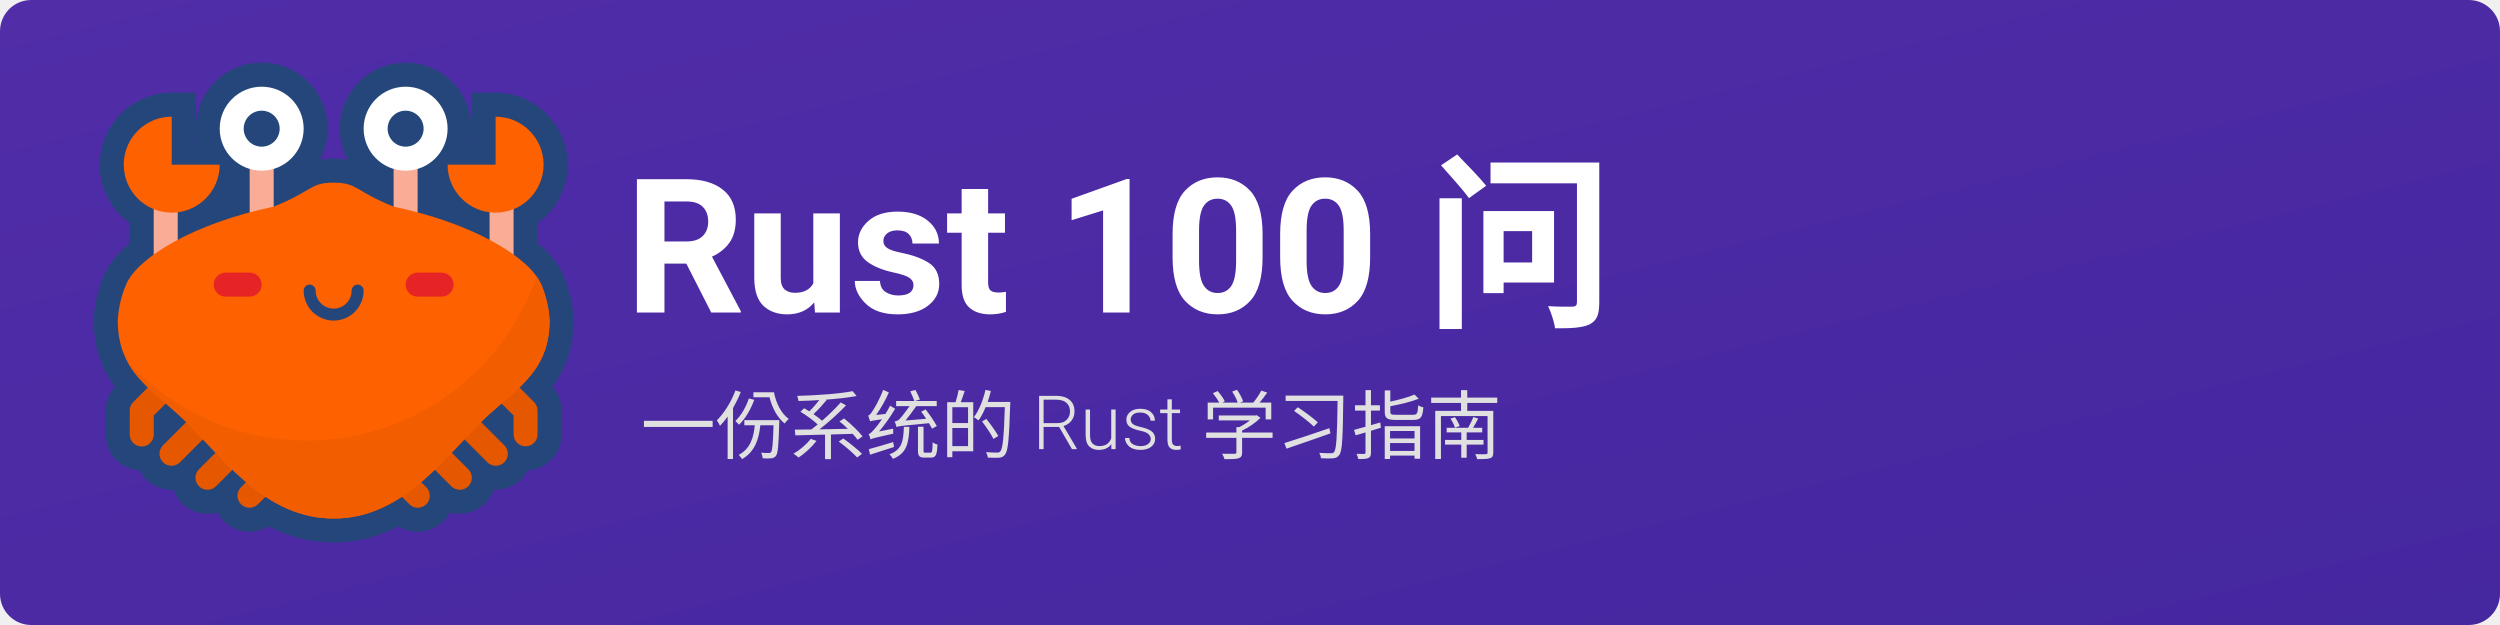
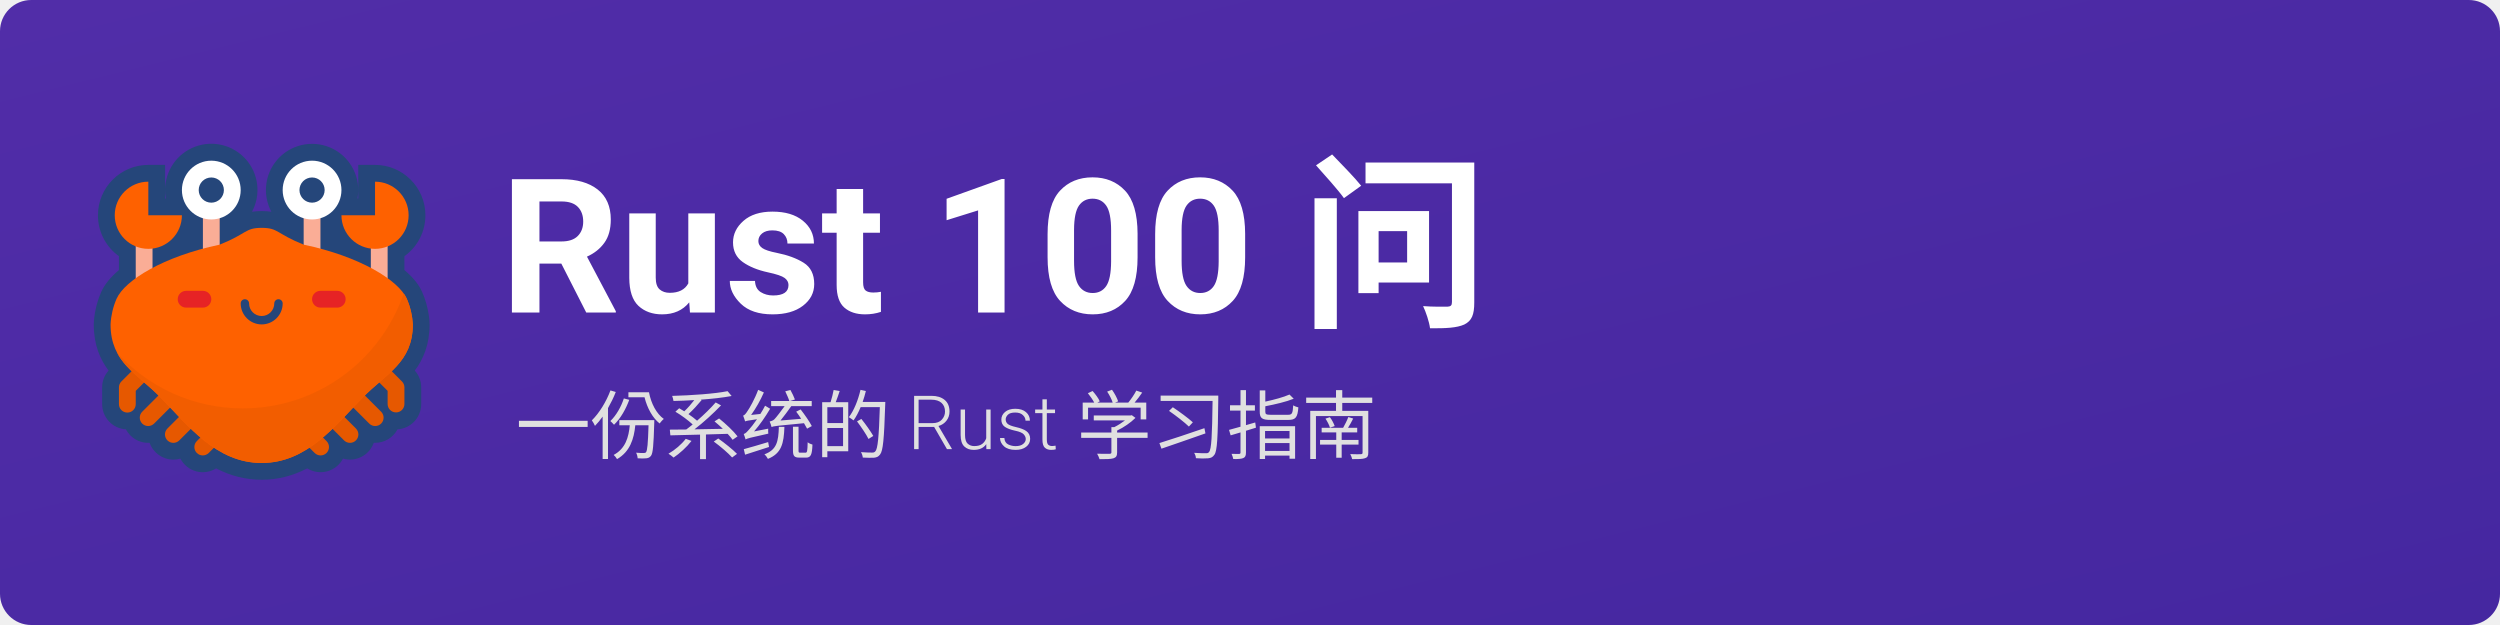
<svg xmlns="http://www.w3.org/2000/svg" width="800" height="200" viewBox="0 0 800 200">
  <defs>
    <linearGradient id="grad" x1="0%" y1="0%" x2="100%" y2="100%">
      <stop offset="0%" style="stop-color:#512DA8;stop-opacity:1" />
      <stop offset="100%" style="stop-color:#4527A0;stop-opacity:1" />
    </linearGradient>
    <style>
      .title { font-family: -apple-system, BlinkMacSystemFont, 'Segoe UI', Roboto, 'Helvetica Neue', Arial, sans-serif; font-size: 60px; font-weight: bold; fill: white; text-anchor: start; }
      .subtitle { font-family: -apple-system, BlinkMacSystemFont, 'Segoe UI', Roboto, 'Helvetica Neue', Arial, sans-serif; font-size: 24px; font-weight: 300; fill: #E0E0E0; text-anchor: start; }
    </style>
  </defs>
  <rect width="800" height="200" rx="10" ry="10" fill="url(#grad)" />
-   <g transform="translate(30, 20) scale(0.15)">
+   <g transform="translate(30, 46) scale(0.105)">
    <path d="M511.784 1023.989c-48.219 0-93.959-11.355-138.843-34.602a76.927 76.927 0 0 1-108.901-29.701 77.269 77.269 0 0 1-21.396 3.004 76.938 76.938 0 0 1-72.426-51.315c-1.428 0.08-2.867 0.114-4.307 0.114a76.241 76.241 0 0 1-54.285-22.493 77.212 77.212 0 0 1-13.777-18.666A76.881 76.881 0 0 1 25.595 793.689v-51.178a76.15 76.15 0 0 1 19.557-51.189C19.757 657.508 0.006 613.55 0.006 550.594c0.08-5.78 1.382-50.869 22.756-98.928 10.019-22.516 28.136-44.895 54.011-66.725v-42.267a152.791 152.791 0 0 1-63.972-124.734C12.8 133.278 81.673 64.405 166.333 64.405h51.178v102.356h2.388a138.843 138.843 0 0 1-2.388-25.589A140.739 140.739 0 1 1 482.311 207.2a209.943 209.943 0 0 1 58.946 0 140.682 140.682 0 1 1 262.423-40.44h2.376V64.405h51.178c84.66 0 153.545 68.873 153.545 153.533a152.814 152.814 0 0 1-63.972 124.734v42.267c25.863 21.831 43.981 44.198 53.999 66.737 21.385 48.048 22.676 93.137 22.756 98.129 0 63.515-19.751 107.645-45.146 141.504a76.15 76.15 0 0 1 19.569 51.201v51.178a76.881 76.881 0 0 1-72.231 76.641 77.075 77.075 0 0 1-68.062 41.125c-1.439 0-2.879 0-4.295-0.114a76.972 76.972 0 0 1-93.856 48.288 76.881 76.881 0 0 1-108.913 29.701C605.743 1012.634 560.003 1023.989 511.784 1023.989z" fill="#25467A" p-id="5638" />
    <path d="M179.128 409.855v-127.944a25.589 25.589 0 0 0-51.178 0v127.944a25.589 25.589 0 0 0 51.178 0zM383.839 345.883v-127.944a25.589 25.589 0 1 0-51.178 0v127.944a25.589 25.589 0 1 0 51.178 0zM690.906 345.883v-127.944a25.589 25.589 0 1 0-51.178 0v127.944a25.589 25.589 0 1 0 51.178 0zM895.617 409.855v-127.944a25.589 25.589 0 0 0-51.178 0v127.944a25.589 25.589 0 1 0 51.178 0z" fill="#FAAD96" p-id="5639" />
    <path d="M939.301 724.416l-36.179-36.19-36.19 36.19L895.617 753.112v40.577a25.6 25.6 0 0 0 51.189 0v-51.178a25.509 25.509 0 0 0-7.505-18.095zM709.412 906.188l-90.475-90.464a25.582 25.582 0 0 0-36.179 36.179l90.464 90.475A25.59 25.59 0 1 0 709.412 906.188zM799.019 867.805l-90.475-90.464a25.582 25.582 0 1 0-36.179 36.179L762.829 904.041a25.59 25.59 0 0 0 36.19-36.19zM875.785 816.627l-90.464-90.464A25.603 25.603 0 1 0 749.132 762.388L839.641 852.817a25.59 25.59 0 0 0 36.19-36.19zM84.266 724.416l36.19-36.19 36.19 36.19L127.95 753.112v40.577a25.589 25.589 0 0 1-51.178 0v-51.178a25.555 25.555 0 0 1 7.494-18.095zM314.155 906.188l90.475-90.464a25.589 25.589 0 0 1 36.19 36.179l-90.475 90.475A25.59 25.59 0 1 1 314.155 906.188zM224.548 867.805l90.475-90.464a25.589 25.589 0 1 1 36.19 36.179L260.738 904.041a25.59 25.59 0 1 1-36.19-36.19zM147.782 816.627l90.475-90.464A25.603 25.603 0 0 1 274.447 762.388L183.926 852.817a25.59 25.59 0 0 1-36.19-36.19z" fill="#E65800" p-id="5640" />
    <path d="M639.728 307.5c-83.472-33.391-76.767-51.178-127.944-51.178s-44.461 17.787-127.944 51.178c-171.354 35.802-289.2 108.524-314.321 164.968a222.977 222.977 0 0 0-18.278 78.126c0 115.938 81.233 149.935 151.934 222.235C287.584 859.134 373.375 972.811 511.784 972.811s224.2-113.676 308.643-199.982c70.724-72.3 151.934-106.24 151.934-222.235a223.149 223.149 0 0 0-18.346-78.126C928.928 416.001 811.082 343.301 639.728 307.5z" fill="#FE6100" p-id="5641" />
    <path d="M972.395 550.594c0 115.915-81.245 149.946-152.003 222.246C735.949 859.066 650.226 972.811 511.784 972.811s-224.154-113.745-308.597-199.97c-49.007-50.035-103.132-81.759-131.657-135.118 94.816 103.772 231.191 168.761 382.691 168.761 227.49 0 420.686-146.496 490.416-350.316a99.168 99.168 0 0 1 9.47 16.256 224.828 224.828 0 0 1 18.289 78.172z" fill="#F25D00" p-id="5642" />
    <path d="M511.784 550.594a64.052 64.052 0 0 1-63.972-63.972 12.794 12.794 0 1 1 25.589 0 38.383 38.383 0 0 0 76.767 0 12.794 12.794 0 1 1 25.589 0 64.041 64.041 0 0 1-63.972 63.972z" fill="#25467A" p-id="5643" />
    <path d="M332.661 448.239h-51.178a25.589 25.589 0 1 0 0 51.178h51.178a25.589 25.589 0 1 0 0-51.178zM742.084 448.239h-51.178a25.589 25.589 0 1 0 0 51.178h51.178a25.589 25.589 0 0 0 0-51.178z" fill="#E62325" p-id="5644" />
    <path d="M358.25 141.172m-89.561 0a89.561 89.561 0 1 0 179.122 0 89.561 89.561 0 1 0-179.122 0Z" fill="#FFFFFF" p-id="5645" />
    <path d="M358.25 141.172m-38.383 0a38.383 38.383 0 1 0 76.767 0 38.383 38.383 0 1 0-76.767 0Z" fill="#25467A" p-id="5646" />
    <path d="M268.689 217.939a102.356 102.356 0 1 1-102.356-102.356v102.356z" fill="#FE6100" p-id="5647" />
    <path d="M665.317 141.172m-89.561 0a89.561 89.561 0 1 0 179.122 0 89.561 89.561 0 1 0-179.122 0Z" fill="#FFFFFF" p-id="5648" />
    <path d="M665.317 141.172m-38.383 0a38.383 38.383 0 1 0 76.767 0 38.383 38.383 0 1 0-76.767 0Z" fill="#25467A" p-id="5649" />
    <path d="M754.878 217.939a102.367 102.367 0 1 0 102.356-102.356v102.356z" fill="#FE6100" p-id="5650" />
  </g>
-   <text x="200" y="100" class="title">Rust 100 问</text>
-   <text x="205" y="145" class="subtitle">一份系统的 Rust 学习指南</text>
+   <text x="160" y="100" class="title">Rust 100 问</text>
+   <text x="165" y="145" class="subtitle">一份系统的 Rust 学习指南</text>
</svg>
